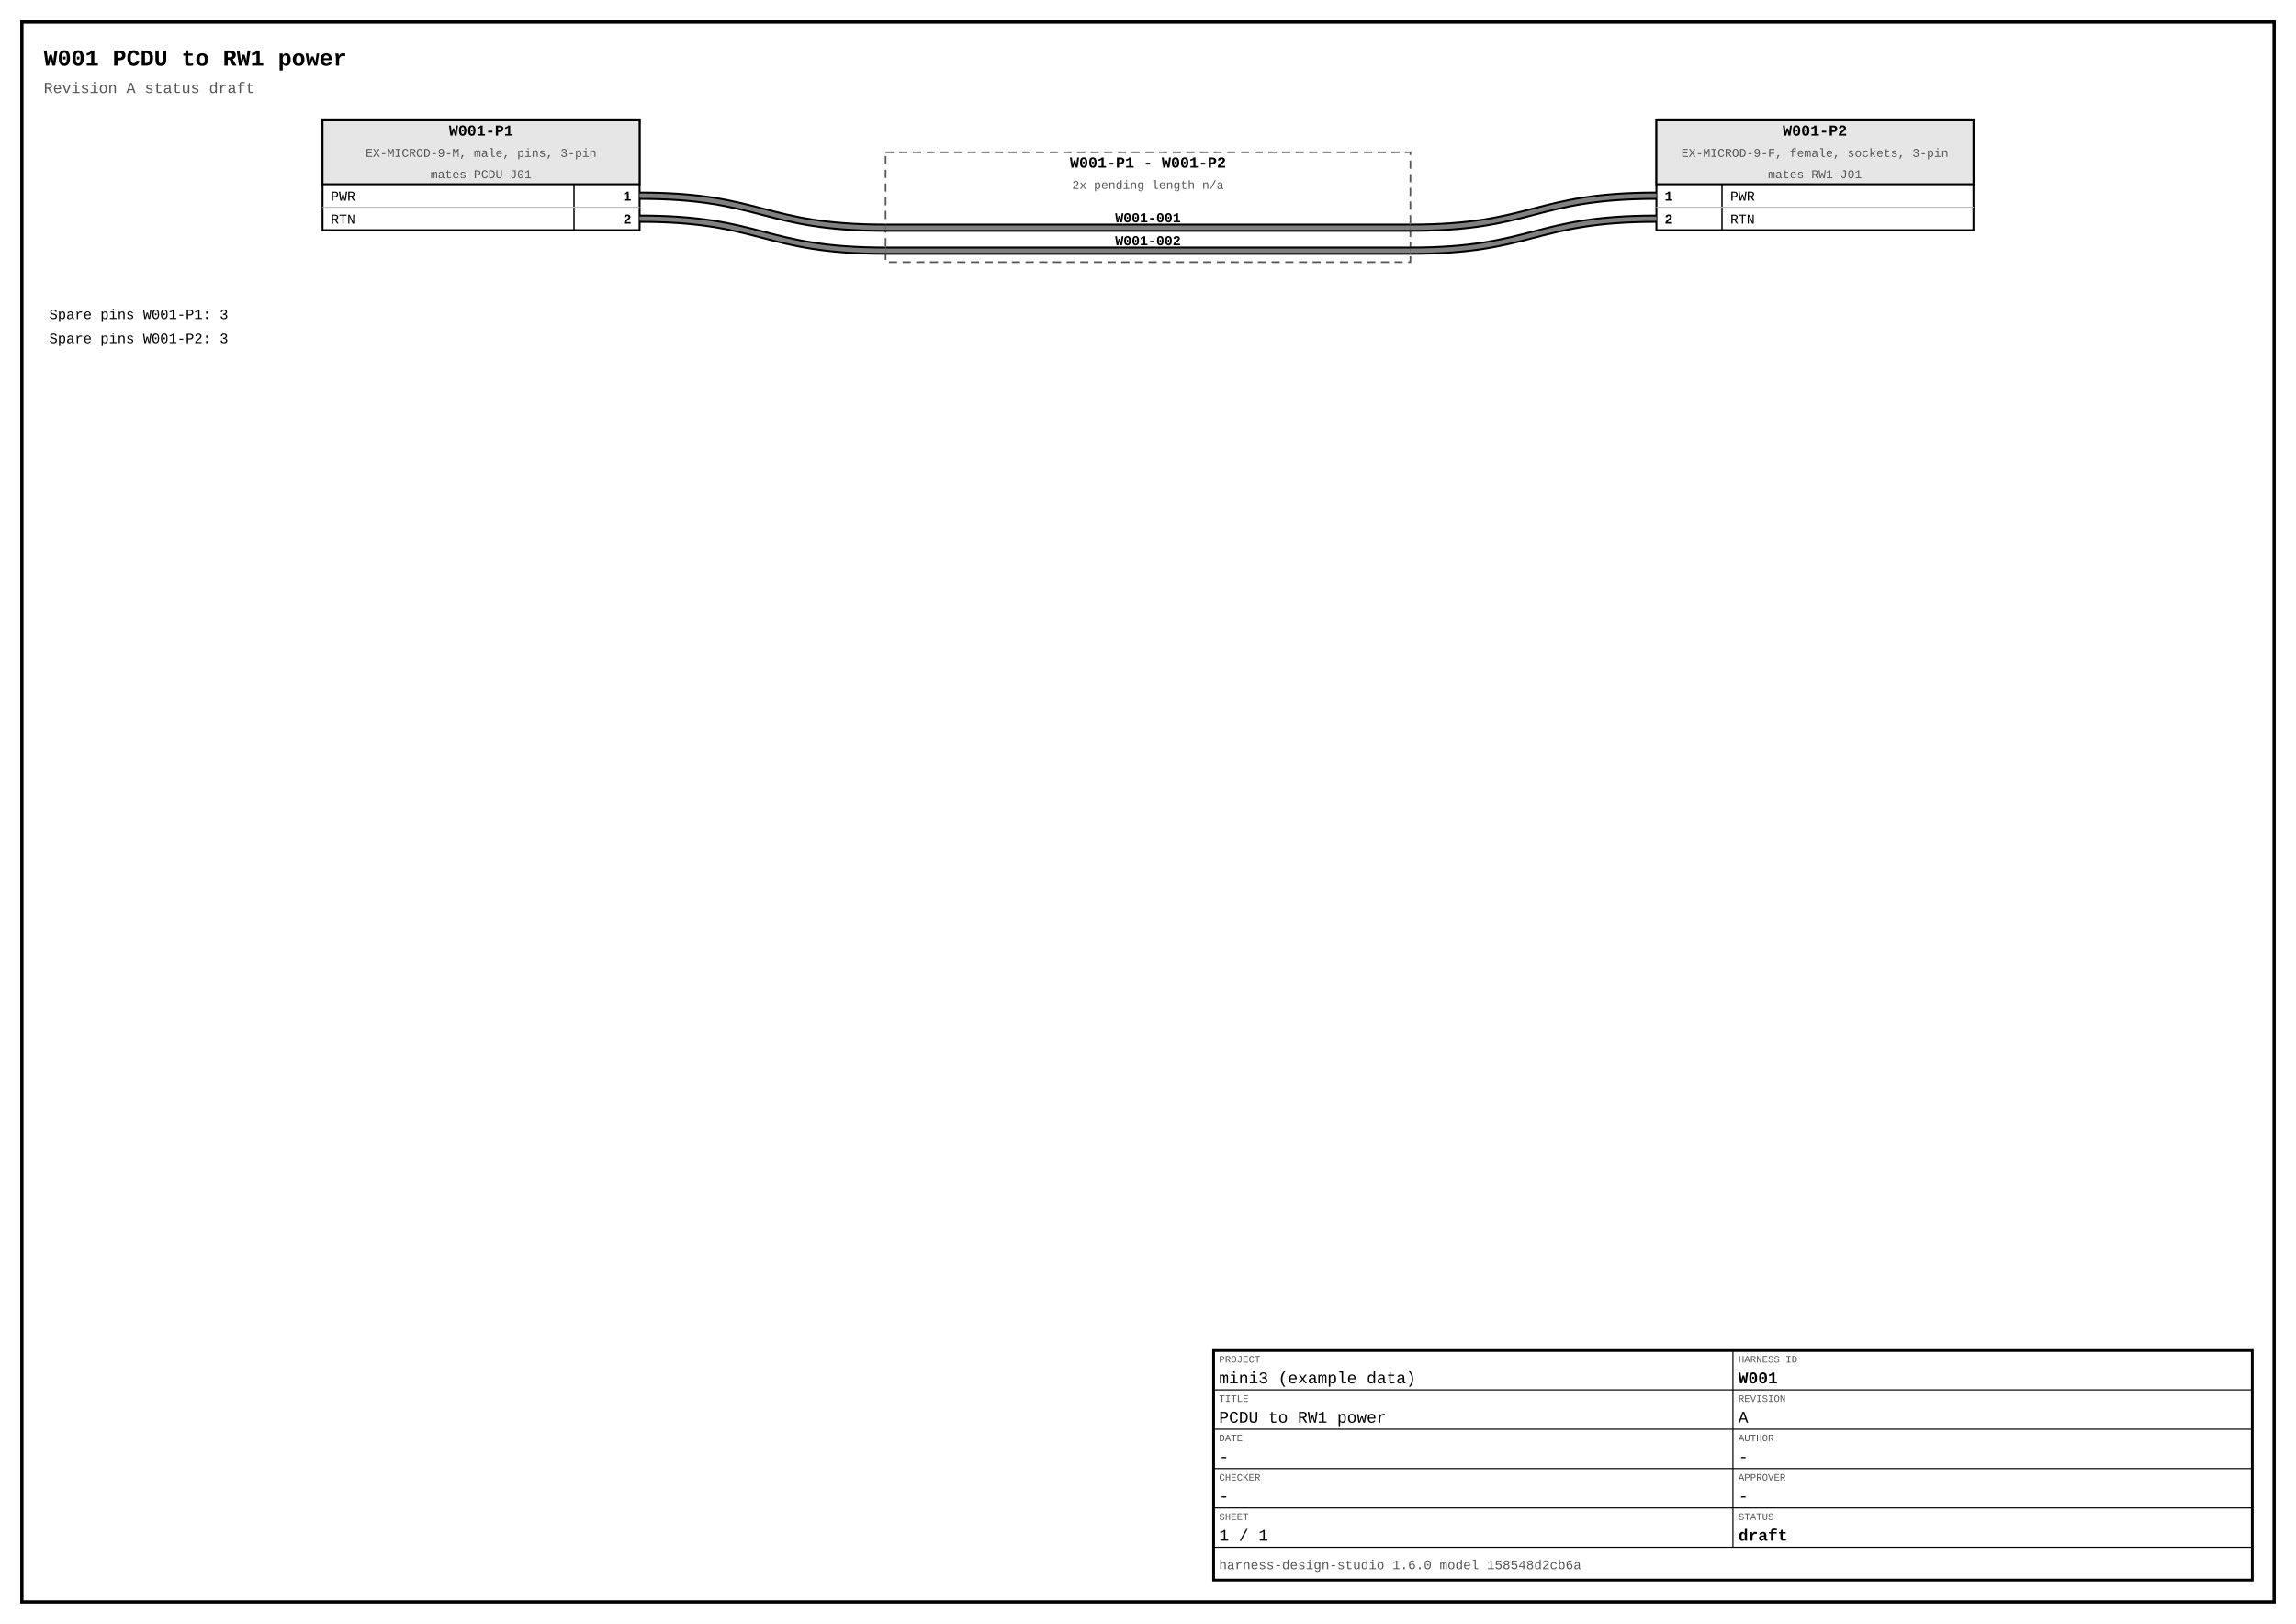
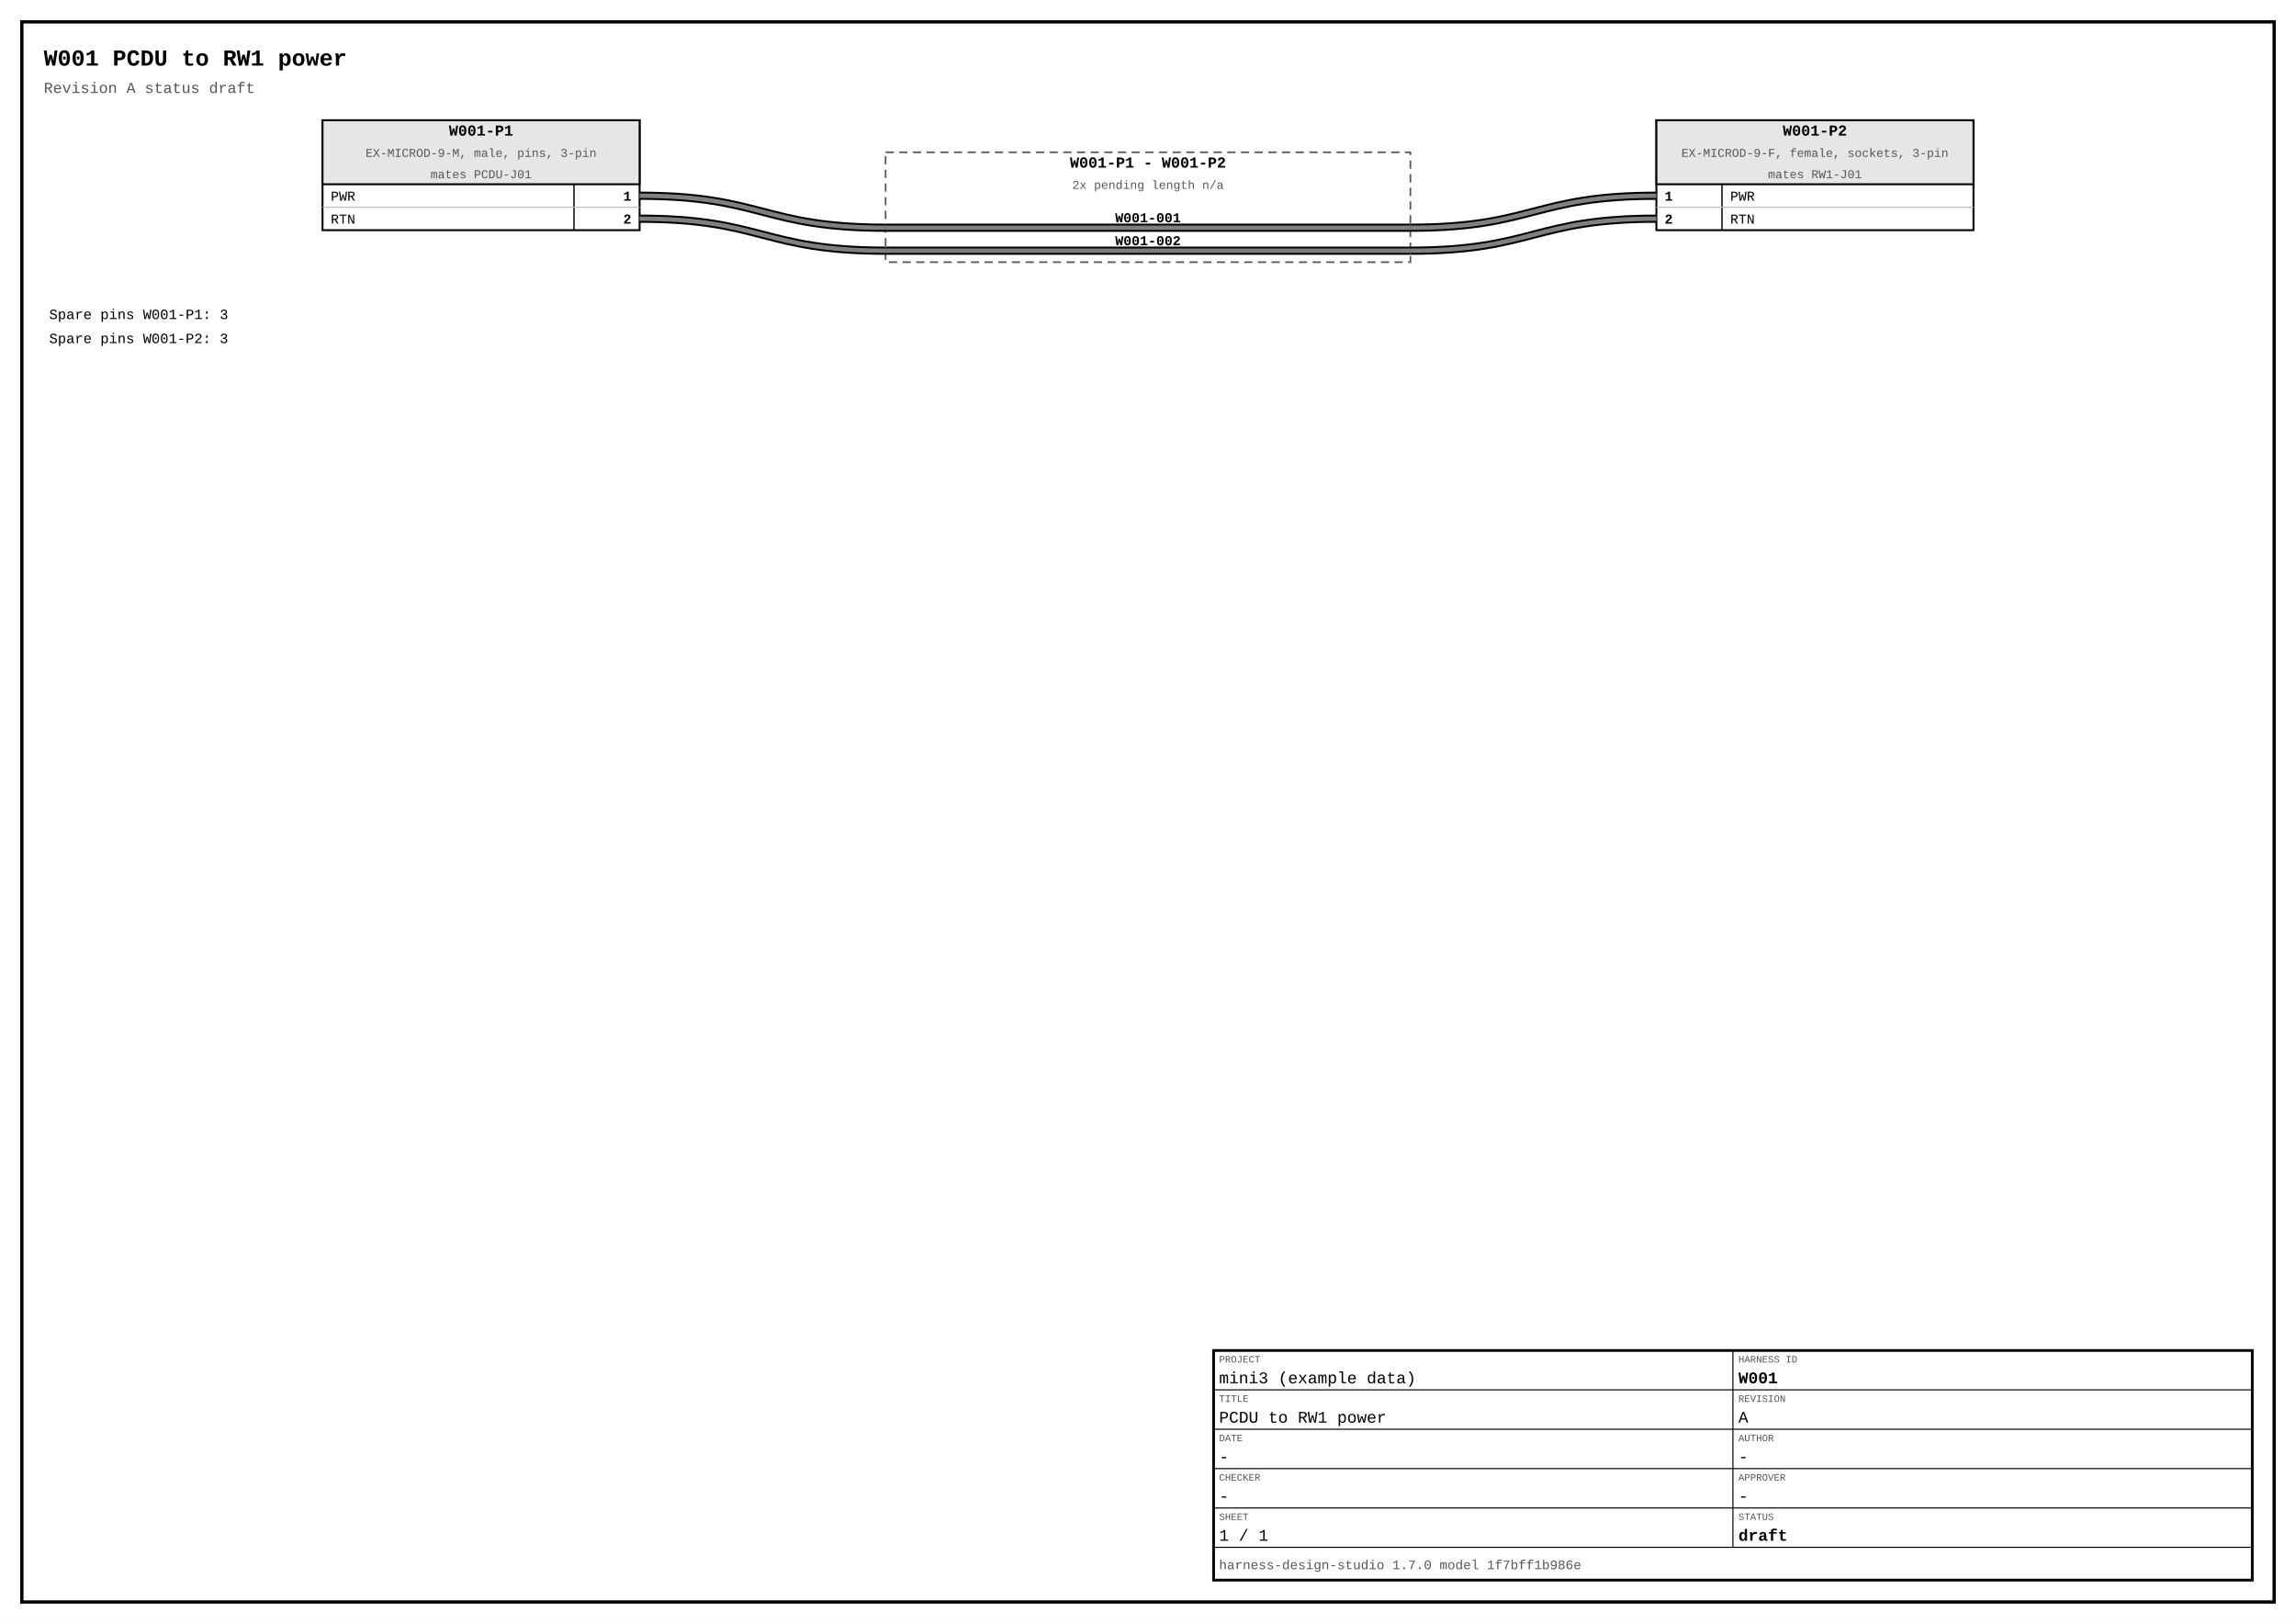
<svg xmlns="http://www.w3.org/2000/svg" width="420mm" height="297mm" viewBox="0 0 420 297" font-family="Courier New, Courier, monospace">
  <rect x="0" y="0" width="420" height="297" fill="#ffffff" />
  <rect x="4" y="4" width="412" height="289" fill="none" stroke="#000000" stroke-width="0.6" />
  <text x="8" y="12" font-size="4.2" font-weight="bold" text-anchor="start" fill="#000000">W001  PCDU to RW1 power</text>
  <text x="8" y="17" font-size="2.8" text-anchor="start" fill="#555555">Revision A  status draft</text>
  <rect x="59" y="22" width="58" height="20.1" fill="#ffffff" stroke="#000000" stroke-width="0.35" />
  <rect x="59" y="22" width="58" height="11.7" fill="#e6e6e6" stroke="#000000" stroke-width="0.35" />
  <text x="88" y="24.8" font-size="2.8" font-weight="bold" text-anchor="middle" fill="#000000">W001-P1</text>
  <text x="88" y="28.7" font-size="2.2" text-anchor="middle" fill="#555555">EX-MICROD-9-M, male, pins, 3-pin</text>
  <text x="88" y="32.6" font-size="2.2" text-anchor="middle" fill="#555555">mates PCDU-J01</text>
  <line x1="105" y1="33.7" x2="105" y2="42.1" stroke="#000000" stroke-width="0.25" />
  <line x1="59" y1="37.9" x2="117" y2="37.9" stroke="#bbbbbb" stroke-width="0.2" />
  <text x="60.5" y="36.7" font-size="2.5" text-anchor="start" fill="#000000" data-ref="sig/W001-P1/1">PWR</text>
  <text x="115.5" y="36.7" font-size="2.5" font-weight="bold" text-anchor="end" fill="#000000" data-ref="pin/W001-P1/1">1</text>
  <text x="60.5" y="40.9" font-size="2.5" text-anchor="start" fill="#000000" data-ref="sig/W001-P1/2">RTN</text>
  <text x="115.5" y="40.9" font-size="2.5" font-weight="bold" text-anchor="end" fill="#000000" data-ref="pin/W001-P1/2">2</text>
  <rect x="303" y="22" width="58" height="20.1" fill="#ffffff" stroke="#000000" stroke-width="0.35" />
  <rect x="303" y="22" width="58" height="11.7" fill="#e6e6e6" stroke="#000000" stroke-width="0.35" />
  <text x="332" y="24.8" font-size="2.8" font-weight="bold" text-anchor="middle" fill="#000000">W001-P2</text>
  <text x="332" y="28.7" font-size="2.2" text-anchor="middle" fill="#555555">EX-MICROD-9-F, female, sockets, 3-pin</text>
  <text x="332" y="32.6" font-size="2.2" text-anchor="middle" fill="#555555">mates RW1-J01</text>
  <line x1="315" y1="33.7" x2="315" y2="42.1" stroke="#000000" stroke-width="0.25" />
  <line x1="303" y1="37.9" x2="361" y2="37.9" stroke="#bbbbbb" stroke-width="0.2" />
  <text x="304.5" y="36.7" font-size="2.5" font-weight="bold" text-anchor="start" fill="#000000" data-ref="pin/W001-P2/1">1</text>
  <text x="316.5" y="36.7" font-size="2.5" text-anchor="start" fill="#000000" data-ref="sig/W001-P2/1">PWR</text>
  <text x="304.5" y="40.9" font-size="2.5" font-weight="bold" text-anchor="start" fill="#000000" data-ref="pin/W001-P2/2">2</text>
  <text x="316.5" y="40.9" font-size="2.5" text-anchor="start" fill="#000000" data-ref="sig/W001-P2/2">RTN</text>
  <rect x="162" y="27.85" width="96" height="20.1" fill="none" stroke="#555555" stroke-width="0.3" stroke-dasharray="1.5 1" />
  <text x="210" y="30.65" font-size="2.8" font-weight="bold" text-anchor="middle" fill="#000000">W001-P1 - W001-P2</text>
  <text x="210" y="34.55" font-size="2.2" text-anchor="middle" fill="#555555">2x  pending  length n/a</text>
  <path d="M 117 35.8 C 139.5 35.8 139.5 41.65 162 41.65" fill="none" stroke="#000000" stroke-width="1.5" />
  <line x1="162" y1="41.65" x2="258" y2="41.65" stroke="#000000" stroke-width="1.5" />
  <path d="M 258 41.65 C 280.5 41.65 280.5 35.8 303 35.8" fill="none" stroke="#000000" stroke-width="1.5" />
  <path d="M 117 35.8 C 139.5 35.8 139.5 41.65 162 41.65" fill="none" stroke="#808080" stroke-width="0.8" />
  <line x1="162" y1="41.65" x2="258" y2="41.65" stroke="#808080" stroke-width="0.8" />
  <path d="M 258 41.65 C 280.5 41.65 280.5 35.8 303 35.8" fill="none" stroke="#808080" stroke-width="0.8" />
  <text x="210" y="40.65" font-size="2.5" font-weight="bold" text-anchor="middle" fill="#000000">W001-001</text>
  <path d="M 117 40 C 139.5 40 139.5 45.85 162 45.85" fill="none" stroke="#000000" stroke-width="1.5" />
  <line x1="162" y1="45.85" x2="258" y2="45.85" stroke="#000000" stroke-width="1.5" />
  <path d="M 258 45.85 C 280.5 45.85 280.5 40 303 40" fill="none" stroke="#000000" stroke-width="1.5" />
  <path d="M 117 40 C 139.5 40 139.5 45.85 162 45.85" fill="none" stroke="#808080" stroke-width="0.8" />
  <line x1="162" y1="45.85" x2="258" y2="45.85" stroke="#808080" stroke-width="0.8" />
  <path d="M 258 45.85 C 280.5 45.85 280.5 40 303 40" fill="none" stroke="#808080" stroke-width="0.8" />
  <text x="210" y="44.85" font-size="2.5" font-weight="bold" text-anchor="middle" fill="#000000">W001-002</text>
  <text x="9" y="58.35" font-size="2.6" text-anchor="start" fill="#000000">Spare pins W001-P1: 3</text>
  <text x="9" y="62.75" font-size="2.6" text-anchor="start" fill="#000000">Spare pins W001-P2: 3</text>
  <rect x="222" y="247" width="190" height="42" fill="none" stroke="#000000" stroke-width="0.5" />
  <line x1="222" y1="247" x2="317" y2="247" stroke="#000000" stroke-width="0.2" />
  <text x="223" y="249.2" font-size="1.8" text-anchor="start" fill="#555555">PROJECT</text>
  <text x="223" y="253" font-size="3" text-anchor="start" fill="#000000">mini3 (example data)</text>
  <line x1="317" y1="247" x2="412" y2="247" stroke="#000000" stroke-width="0.2" />
  <text x="318" y="249.2" font-size="1.8" text-anchor="start" fill="#555555">HARNESS ID</text>
  <text x="318" y="253" font-size="3" font-weight="bold" text-anchor="start" fill="#000000">W001</text>
  <line x1="222" y1="254.2" x2="317" y2="254.2" stroke="#000000" stroke-width="0.2" />
  <text x="223" y="256.4" font-size="1.8" text-anchor="start" fill="#555555">TITLE</text>
  <text x="223" y="260.2" font-size="3" text-anchor="start" fill="#000000">PCDU to RW1 power</text>
  <line x1="317" y1="254.2" x2="412" y2="254.2" stroke="#000000" stroke-width="0.2" />
  <text x="318" y="256.4" font-size="1.8" text-anchor="start" fill="#555555">REVISION</text>
  <text x="318" y="260.2" font-size="3" text-anchor="start" fill="#000000">A</text>
  <line x1="222" y1="261.4" x2="317" y2="261.4" stroke="#000000" stroke-width="0.2" />
  <text x="223" y="263.6" font-size="1.8" text-anchor="start" fill="#555555">DATE</text>
  <text x="223" y="267.4" font-size="3" text-anchor="start" fill="#000000">-</text>
  <line x1="317" y1="261.4" x2="412" y2="261.4" stroke="#000000" stroke-width="0.2" />
  <text x="318" y="263.6" font-size="1.8" text-anchor="start" fill="#555555">AUTHOR</text>
  <text x="318" y="267.4" font-size="3" text-anchor="start" fill="#000000">-</text>
  <line x1="222" y1="268.6" x2="317" y2="268.6" stroke="#000000" stroke-width="0.2" />
  <text x="223" y="270.8" font-size="1.8" text-anchor="start" fill="#555555">CHECKER</text>
  <text x="223" y="274.6" font-size="3" text-anchor="start" fill="#000000">-</text>
  <line x1="317" y1="268.6" x2="412" y2="268.6" stroke="#000000" stroke-width="0.2" />
  <text x="318" y="270.8" font-size="1.8" text-anchor="start" fill="#555555">APPROVER</text>
  <text x="318" y="274.6" font-size="3" text-anchor="start" fill="#000000">-</text>
  <line x1="222" y1="275.8" x2="317" y2="275.8" stroke="#000000" stroke-width="0.2" />
  <text x="223" y="278" font-size="1.8" text-anchor="start" fill="#555555">SHEET</text>
  <text x="223" y="281.8" font-size="3" text-anchor="start" fill="#000000">1 / 1</text>
  <line x1="317" y1="275.8" x2="412" y2="275.8" stroke="#000000" stroke-width="0.2" />
  <text x="318" y="278" font-size="1.8" text-anchor="start" fill="#555555">STATUS</text>
  <text x="318" y="281.8" font-size="3" font-weight="bold" text-anchor="start" fill="#000000">draft</text>
  <line x1="317" y1="247" x2="317" y2="283" stroke="#000000" stroke-width="0.2" />
  <line x1="222" y1="283" x2="412" y2="283" stroke="#000000" stroke-width="0.2" />
-   <text x="223" y="287" font-size="2.4" text-anchor="start" fill="#555555">harness-design-studio 1.6.0 model 158548d2cb6a</text>
+   <text x="223" y="287" font-size="2.4" text-anchor="start" fill="#555555">harness-design-studio 1.7.0 model 1f7bff1b986e</text>
</svg>
